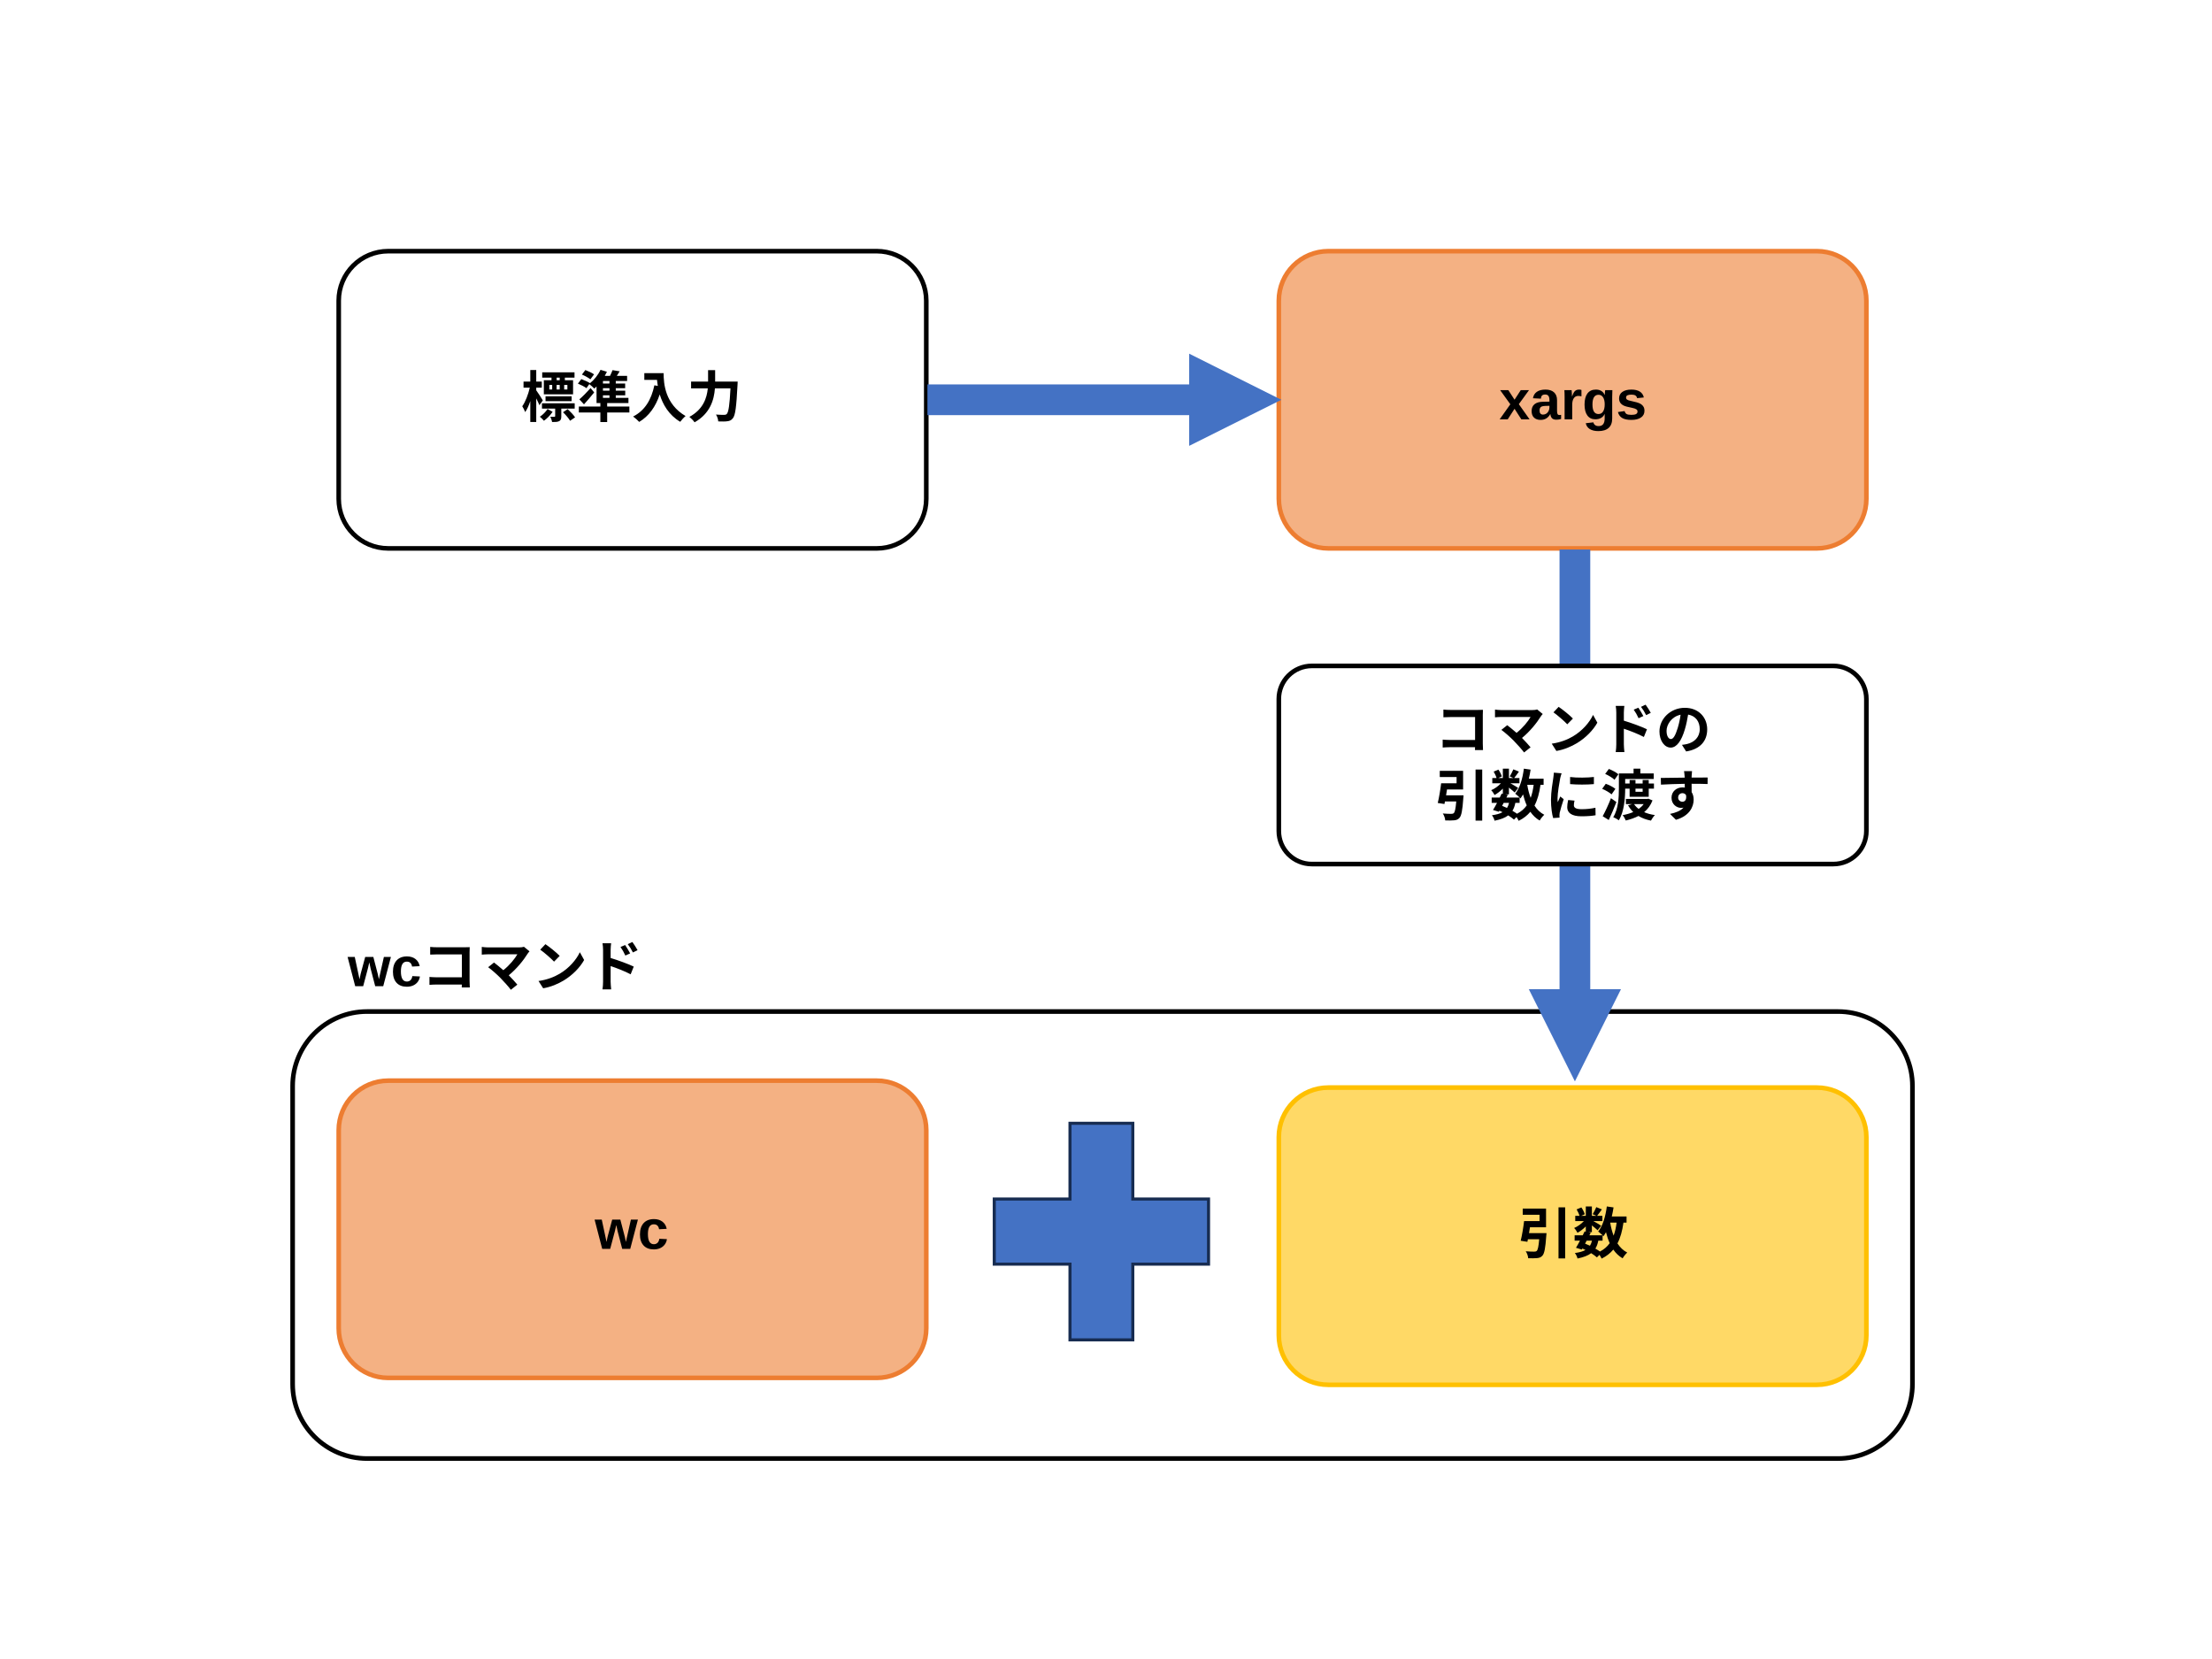
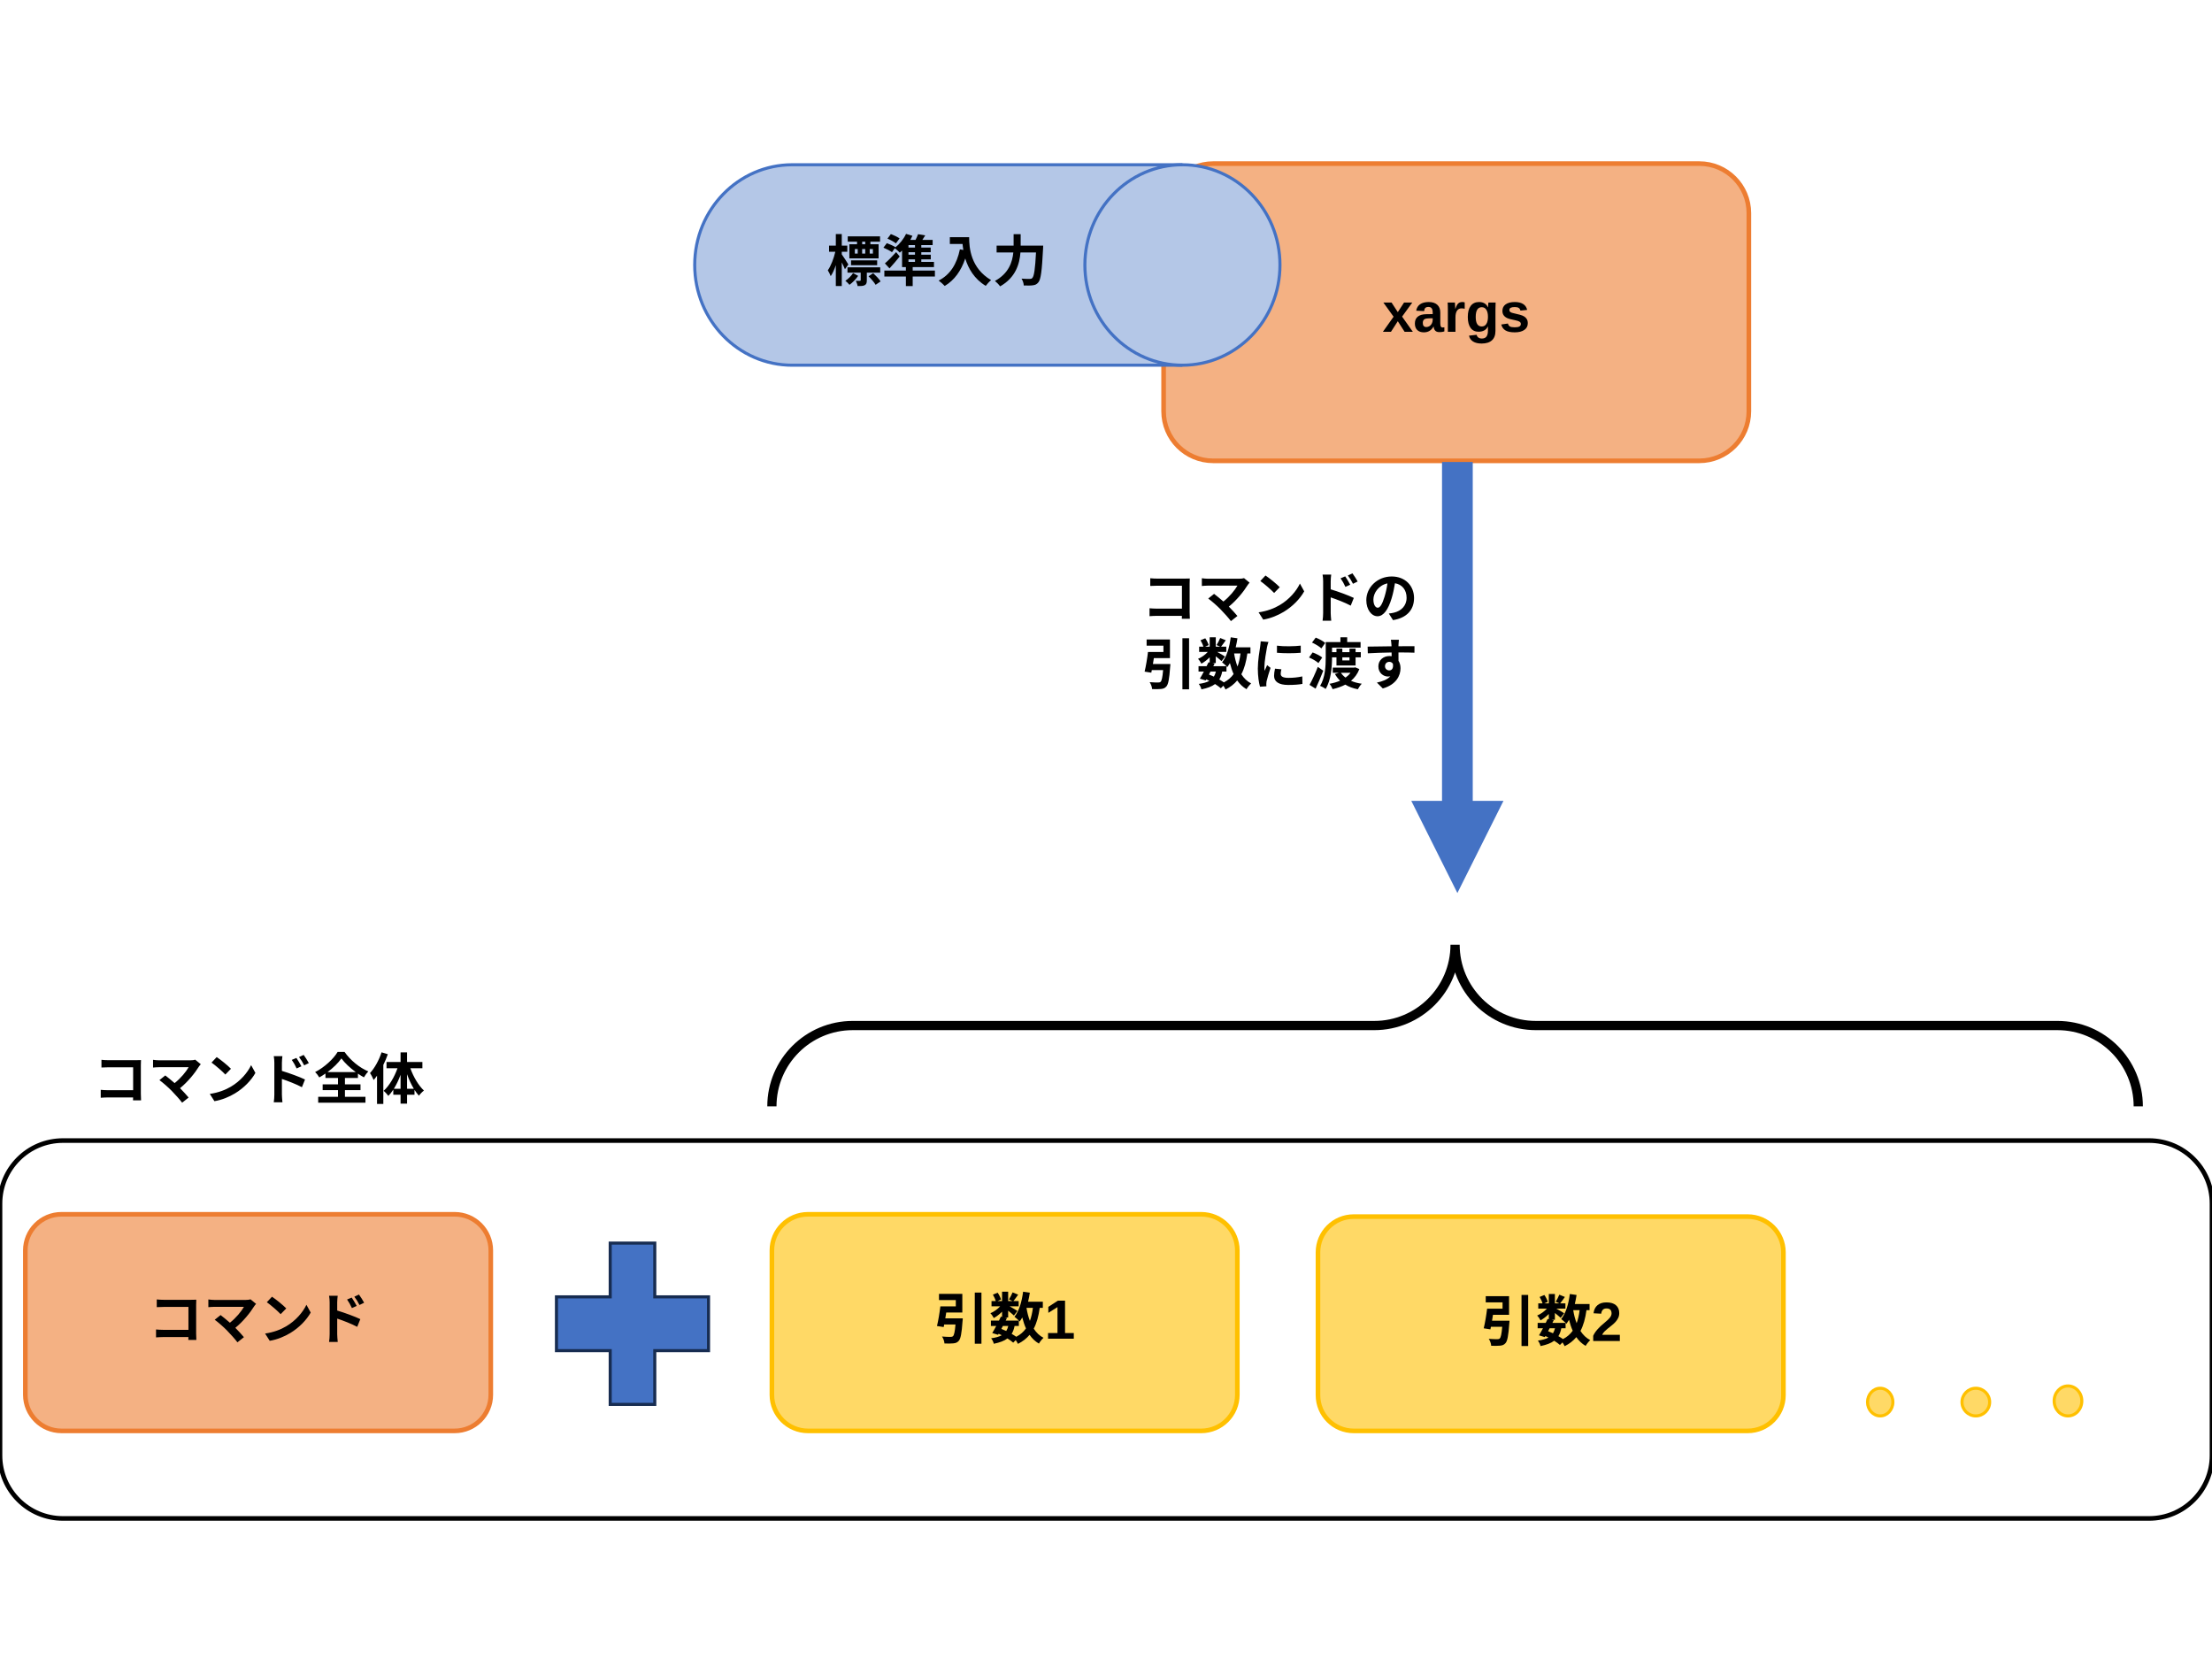
<svg xmlns="http://www.w3.org/2000/svg" width="960" height="720" overflow="hidden">
-   <g>
+   <defs>
+     <clipPath id="clip0">
+       <rect x="0" y="0" width="960" height="720" />
+     </clipPath>
+   </defs>
+   <g clip-path="url(#clip0)">
    <rect x="0" y="0" width="960" height="720" fill="#FFFFFF" />
-     <path d="M127 471.334C127 453.476 141.476 439 159.334 439L797.666 439C815.524 439 830 453.476 830 471.334L830 600.666C830 618.524 815.524 633 797.666 633L159.334 633C141.476 633 127 618.524 127 600.666Z" stroke="#000000" stroke-width="2" stroke-miterlimit="8" fill="#FFFFFF" fill-rule="evenodd" />
-     <path d="M555 130.5C555 118.626 564.626 109 576.5 109L788.5 109C800.374 109 810 118.626 810 130.5L810 216.5C810 228.374 800.374 238 788.5 238L576.5 238C564.626 238 555 228.374 555 216.5Z" stroke="#ED7D31" stroke-width="2" stroke-miterlimit="8" fill="#F4B183" fill-rule="evenodd" />
-     <text font-family="Arial,Arial_MSFontService,sans-serif" font-weight="700" font-size="24" transform="translate(650.667 182)">xarg</text>
-     <text font-family="Arial,Arial_MSFontService,sans-serif" font-weight="700" font-size="24" transform="translate(701.333 182)">s</text>
-     <path d="M147 490.5C147 478.626 156.626 469 168.5 469L380.5 469C392.374 469 402 478.626 402 490.5L402 576.5C402 588.374 392.374 598 380.5 598L168.5 598C156.626 598 147 588.374 147 576.5Z" stroke="#ED7D31" stroke-width="2" stroke-miterlimit="8" fill="#F4B183" fill-rule="evenodd" />
-     <text font-family="Arial,Arial_MSFontService,sans-serif" font-weight="700" font-size="24" transform="translate(258.133 542)">w</text>
-     <text font-family="Arial,Arial_MSFontService,sans-serif" font-weight="700" font-size="24" transform="translate(276.8 542)">c</text>
-     <path d="M147 130.5C147 118.626 156.626 109 168.5 109L380.5 109C392.374 109 402 118.626 402 130.5L402 216.5C402 228.374 392.374 238 380.5 238L168.5 238C156.626 238 147 228.374 147 216.5Z" stroke="#000000" stroke-width="2" stroke-miterlimit="8" fill="#FFFFFF" fill-rule="evenodd" />
-     <text font-family="Yu Gothic,Yu Gothic_MSFontService,sans-serif" font-weight="700" font-size="24" transform="translate(226.133 181)">標準入力</text>
-     <path d="M402.5 166.833 522.767 166.833 522.767 180.167 402.5 180.167ZM516.1 153.5 556.1 173.5 516.1 193.5Z" fill="#4472C4" />
-     <path d="M690.167 238.5 690.167 435.977 676.833 435.977 676.833 238.5ZM703.5 429.31 683.5 469.31 663.5 429.31Z" fill="#4472C4" />
-     <path d="M555 493.5C555 481.626 564.626 472 576.5 472L788.5 472C800.374 472 810 481.626 810 493.5L810 579.5C810 591.374 800.374 601 788.5 601L576.5 601C564.626 601 555 591.374 555 579.5Z" stroke="#FFC000" stroke-width="2" stroke-miterlimit="8" fill="#FFD966" fill-rule="evenodd" />
-     <text font-family="Yu Gothic,Yu Gothic_MSFontService,sans-serif" font-weight="700" font-size="24" transform="translate(658.667 544)">引数</text>
-     <path d="M431.5 520.371 464.371 520.371 464.371 487.5 491.629 487.5 491.629 520.371 524.5 520.371 524.5 548.629 491.629 548.629 491.629 581.5 464.371 581.5 464.371 548.629 431.5 548.629Z" stroke="#172C51" stroke-width="1.333" stroke-miterlimit="8" fill="#4472C4" fill-rule="evenodd" />
-     <path d="M555 303.334C555 295.417 561.417 289 569.334 289L795.666 289C803.583 289 810 295.417 810 303.334L810 360.666C810 368.583 803.583 375 795.666 375L569.334 375C561.417 375 555 368.583 555 360.666Z" stroke="#000000" stroke-width="2" stroke-miterlimit="8" fill="#FFFFFF" fill-rule="evenodd" />
-     <text font-family="Yu Gothic,Yu Gothic_MSFontService,sans-serif" font-weight="700" font-size="24" transform="translate(622.667 325)">コマンド</text>
-     <text font-family="Yu Gothic,Yu Gothic_MSFontService,sans-serif" font-weight="700" font-size="24" transform="translate(718.667 325)">の</text>
-     <text font-family="Yu Gothic,Yu Gothic_MSFontService,sans-serif" font-weight="700" font-size="24" transform="translate(622.667 354)">引数</text>
-     <text font-family="Yu Gothic,Yu Gothic_MSFontService,sans-serif" font-weight="700" font-size="24" transform="translate(670.667 354)">に渡す</text>
-     <text font-family="Arial,Arial_MSFontService,sans-serif" font-weight="700" font-size="24" transform="translate(150.933 428)">w</text>
-     <text font-family="Arial,Arial_MSFontService,sans-serif" font-weight="700" font-size="24" transform="translate(169.6 428)">c</text>
-     <text font-family="Yu Gothic,Yu Gothic_MSFontService,sans-serif" font-weight="700" font-size="24" transform="translate(182.933 428)">コマンド</text>
+     <path d="M0 522.334C0 507.238 12.238 495 27.334 495L932.666 495C947.762 495 960 507.238 960 522.334L960 631.666C960 646.762 947.762 659 932.666 659L27.334 659C12.238 659 0 646.762 0 631.666Z" stroke="#000000" stroke-width="2" stroke-miterlimit="8" fill="#FFFFFF" fill-rule="evenodd" />
+     <path d="M505 92.501C505 80.626 514.626 71 526.501 71L737.499 71C749.374 71 759 80.626 759 92.501L759 178.499C759 190.374 749.374 200 737.499 200L526.501 200C514.626 200 505 190.374 505 178.499Z" stroke="#ED7D31" stroke-width="2" stroke-miterlimit="8" fill="#F4B183" fill-rule="evenodd" />
+     <text font-family="Arial,Arial_MSFontService,sans-serif" font-weight="700" font-size="24" transform="translate(600 144)">xargs</text>
+     <path d="M11 542.667C11 534.014 18.014 527 26.667 527L197.333 527C205.986 527 213 534.014 213 542.667L213 605.333C213 613.986 205.986 621 197.333 621L26.667 621C18.014 621 11 613.986 11 605.333Z" stroke="#ED7D31" stroke-width="2" stroke-miterlimit="8" fill="#F4B183" fill-rule="evenodd" />
+     <text font-family="Yu Gothic,Yu Gothic_MSFontService,sans-serif" font-weight="700" font-size="24" transform="translate(64.2665 581)">コマンド</text>
+     <path d="M639.167 200.5 639.167 354.246 625.833 354.246 625.833 200.5ZM652.5 347.579 632.5 387.579 612.5 347.579Z" fill="#4472C4" />
+     <path d="M335 542.667C335 534.014 342.014 527 350.667 527L521.333 527C529.986 527 537 534.014 537 542.667L537 605.333C537 613.986 529.986 621 521.333 621L350.667 621C342.014 621 335 613.986 335 605.333Z" stroke="#FFC000" stroke-width="2" stroke-miterlimit="8" fill="#FFD966" fill-rule="evenodd" />
+     <text font-family="Yu Gothic,Yu Gothic_MSFontService,sans-serif" font-weight="700" font-size="24" transform="translate(405.334 581)">引数</text>
+     <text font-family="Arial,Arial_MSFontService,sans-serif" font-weight="700" font-size="24" transform="translate(453.334 581)">1</text>
+     <path d="M241.5 562.828 264.828 562.828 264.828 539.5 284.172 539.5 284.172 562.828 307.5 562.828 307.5 586.172 284.172 586.172 284.172 609.5 264.828 609.5 264.828 586.172 241.5 586.172Z" stroke="#172C51" stroke-width="1.333" stroke-miterlimit="8" fill="#4472C4" fill-rule="evenodd" />
+     <text font-family="Yu Gothic,Yu Gothic_MSFontService,sans-serif" font-weight="700" font-size="24" transform="translate(40.2666 477)">コマンド</text>
+     <text font-family="Yu Gothic,Yu Gothic_MSFontService,sans-serif" font-weight="700" font-size="24" transform="translate(136.267 477)">全体</text>
+     <path d="M343.833 71.5 513.167 71.5C536.547 71.5 555.5 90.976 555.5 115 555.5 139.024 536.547 158.5 513.167 158.5L343.833 158.5C320.453 158.5 301.5 139.024 301.5 115 301.5 90.976 320.453 71.5 343.833 71.5Z" fill="#B4C7E7" fill-rule="evenodd" />
+     <path d="M513.167 158.5C489.787 158.5 470.833 139.024 470.833 115 470.833 90.976 489.787 71.5 513.167 71.5" stroke="#4472C4" stroke-width="1.333" stroke-miterlimit="8" fill="none" fill-rule="evenodd" />
+     <path d="M343.833 71.5 513.167 71.5C536.547 71.5 555.5 90.976 555.5 115 555.5 139.024 536.547 158.5 513.167 158.5L343.833 158.5C320.453 158.5 301.5 139.024 301.5 115 301.5 90.976 320.453 71.5 343.833 71.5Z" stroke="#4472C4" stroke-width="1.333" stroke-miterlimit="8" fill="none" fill-rule="evenodd" />
+     <text font-family="Yu Gothic,Yu Gothic_MSFontService,sans-serif" font-weight="700" font-size="24" transform="translate(358.73 122)">標準入力</text>
+     <path d="M572 543.5C572 534.94 578.94 528 587.5 528L758.5 528C767.06 528 774 534.94 774 543.5L774 605.5C774 614.06 767.06 621 758.5 621L587.5 621C578.94 621 572 614.06 572 605.5Z" stroke="#FFC000" stroke-width="2" stroke-miterlimit="8" fill="#FFD966" fill-rule="evenodd" />
+     <text font-family="Yu Gothic,Yu Gothic_MSFontService,sans-serif" font-weight="700" font-size="24" transform="translate(642.616 582)">引数</text>
+     <text font-family="Arial,Arial_MSFontService,sans-serif" font-weight="700" font-size="24" transform="translate(690.616 582)">2</text>
+     <path d="M891.5 608C891.5 604.41 894.186 601.5 897.5 601.5 900.814 601.5 903.5 604.41 903.5 608 903.5 611.59 900.814 614.5 897.5 614.5 894.186 614.5 891.5 611.59 891.5 608Z" stroke="#FFC000" stroke-width="1.333" stroke-miterlimit="8" fill="#FFD966" fill-rule="evenodd" />
+     <path d="M851.5 608.5C851.5 605.186 854.186 602.5 857.5 602.5 860.814 602.5 863.5 605.186 863.5 608.5 863.5 611.814 860.814 614.5 857.5 614.5 854.186 614.5 851.5 611.814 851.5 608.5Z" stroke="#FFC000" stroke-width="1.333" stroke-miterlimit="8" fill="#FFD966" fill-rule="evenodd" />
+     <path d="M810.5 608.5C810.5 605.186 812.963 602.5 816 602.5 819.038 602.5 821.5 605.186 821.5 608.5 821.5 611.814 819.038 614.5 816 614.5 812.963 614.5 810.5 611.814 810.5 608.5Z" stroke="#FFC000" stroke-width="1.333" stroke-miterlimit="8" fill="#FFD966" fill-rule="evenodd" />
+     <path d="M335 480.164C335 460.789 350.707 445.082 370.082 445.082L596.418 445.082C615.793 445.082 631.5 429.375 631.5 410 631.5 429.375 647.207 445.082 666.582 445.082L892.918 445.082C912.293 445.082 928 460.789 928 480.164M928 760.836C928 780.211 912.293 795.918 892.918 795.918L666.582 795.918C647.207 795.918 631.5 811.625 631.5 831 631.5 811.625 615.793 795.918 596.418 795.918L370.082 795.918C350.707 795.918 335 780.211 335 760.836" stroke="#000000" stroke-width="4" stroke-miterlimit="8" fill="none" fill-rule="evenodd" />
+     <text font-family="Yu Gothic,Yu Gothic_MSFontService,sans-serif" font-weight="700" font-size="24" transform="translate(495.441 268)">コマンドの</text>
+     <text font-family="Yu Gothic,Yu Gothic_MSFontService,sans-serif" font-weight="700" font-size="24" transform="translate(495.441 297)">引数に渡す</text>
  </g>
</svg>
